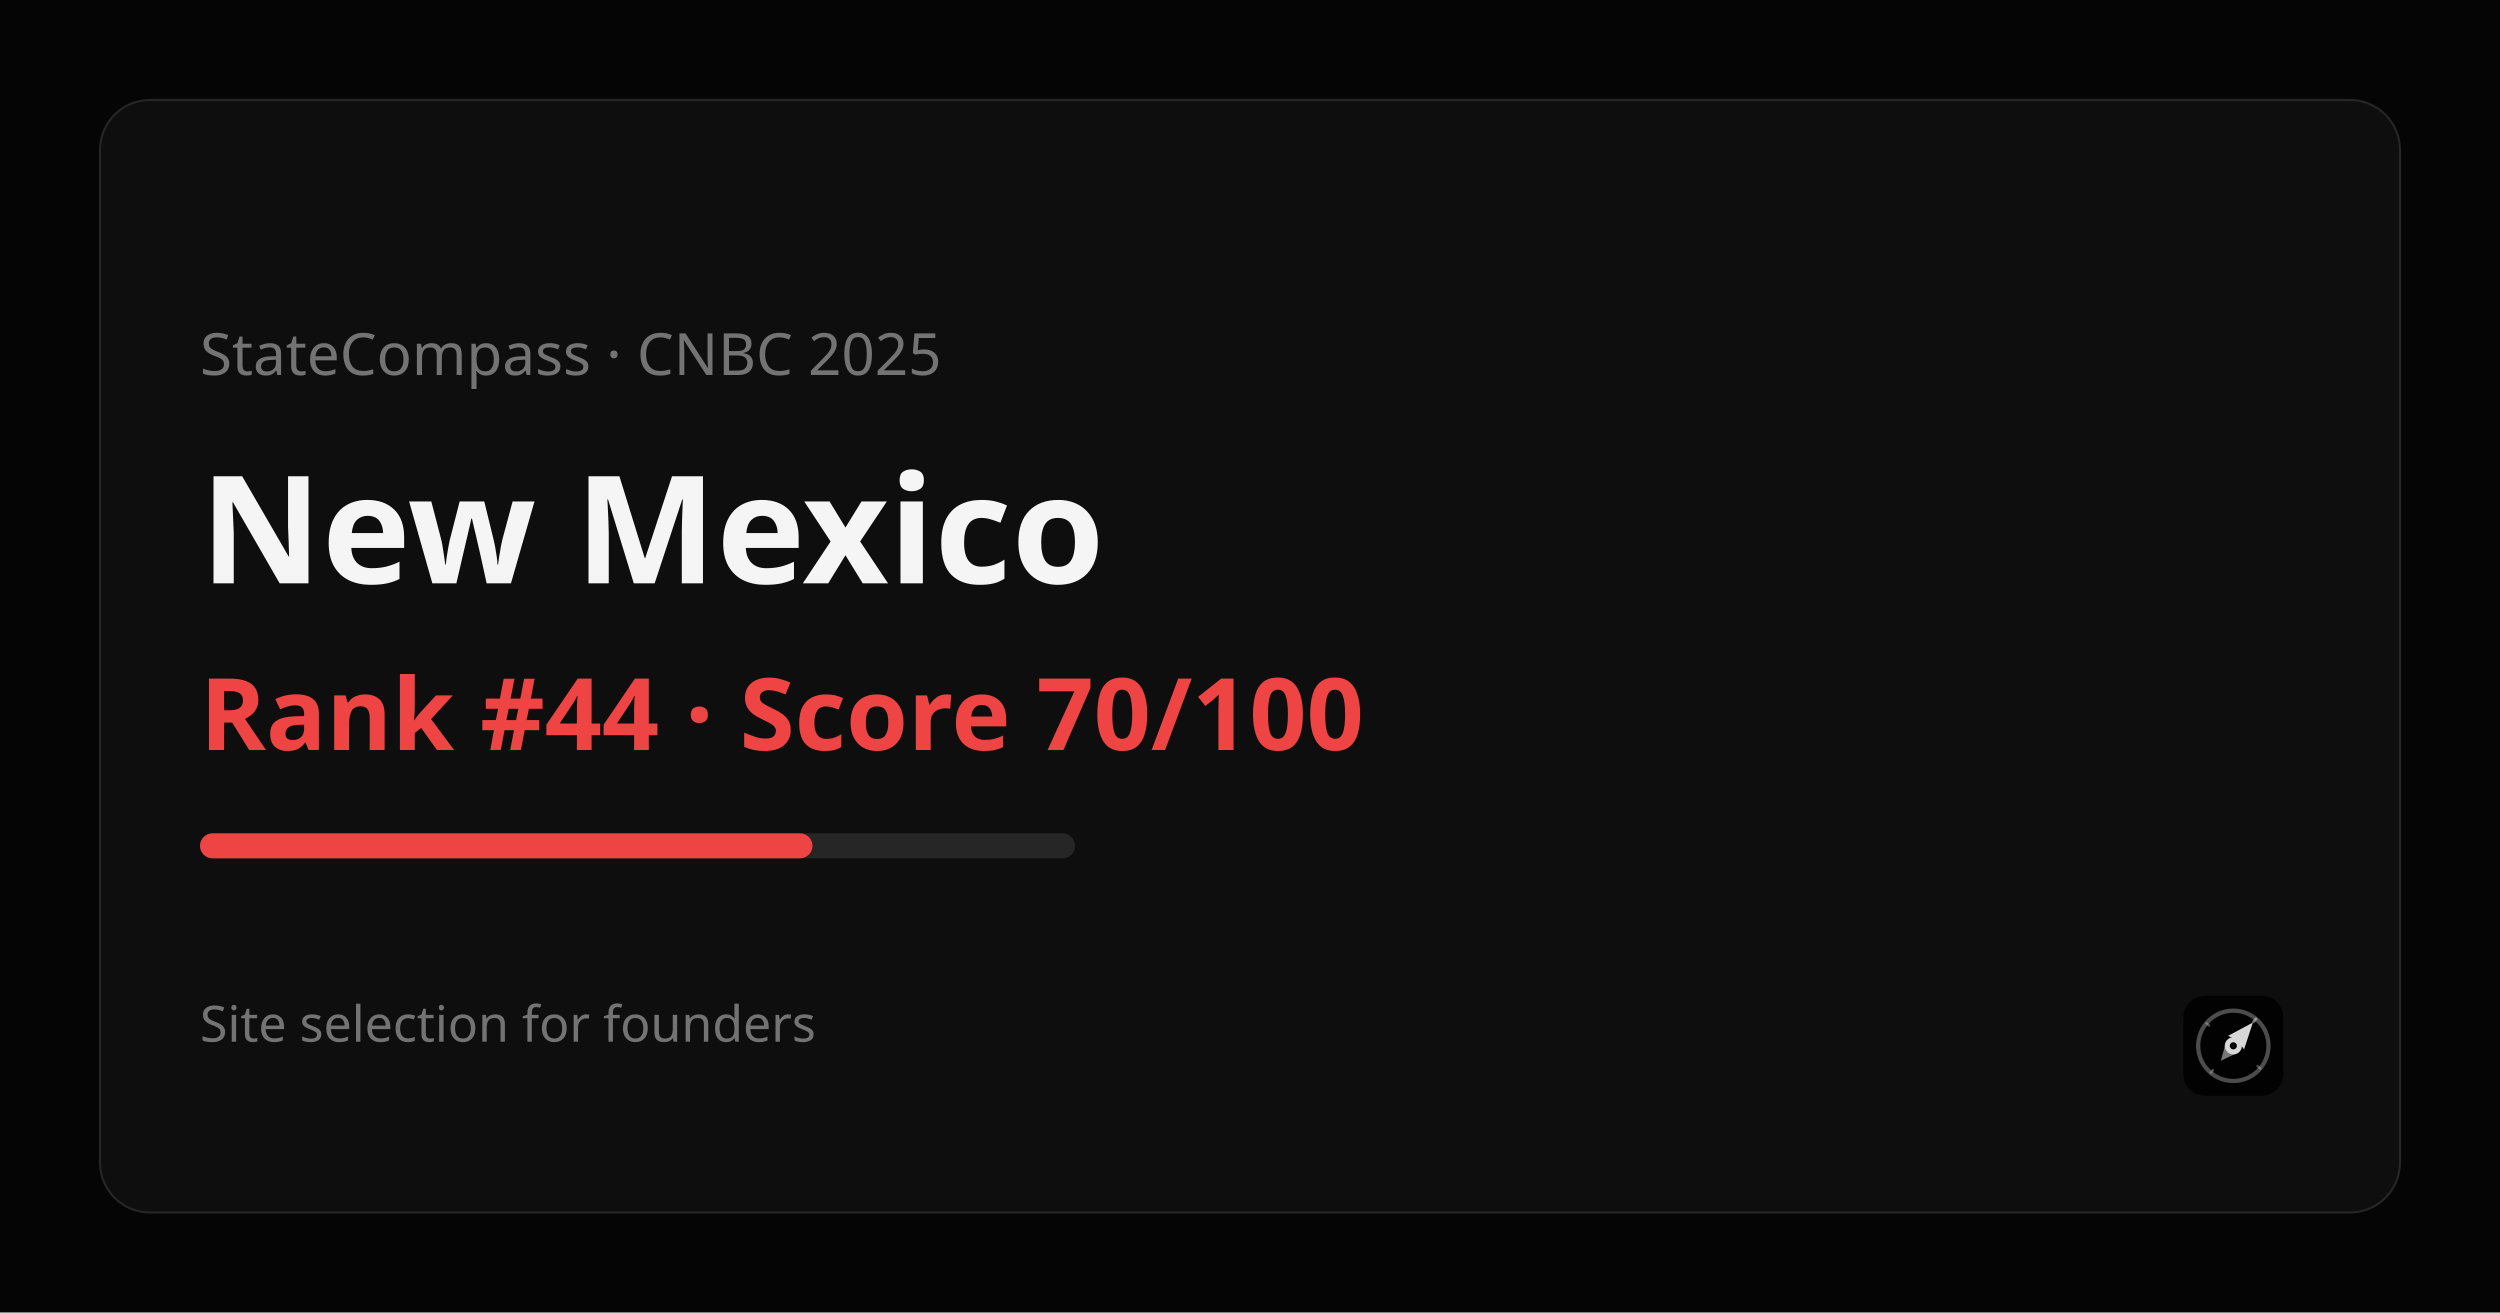
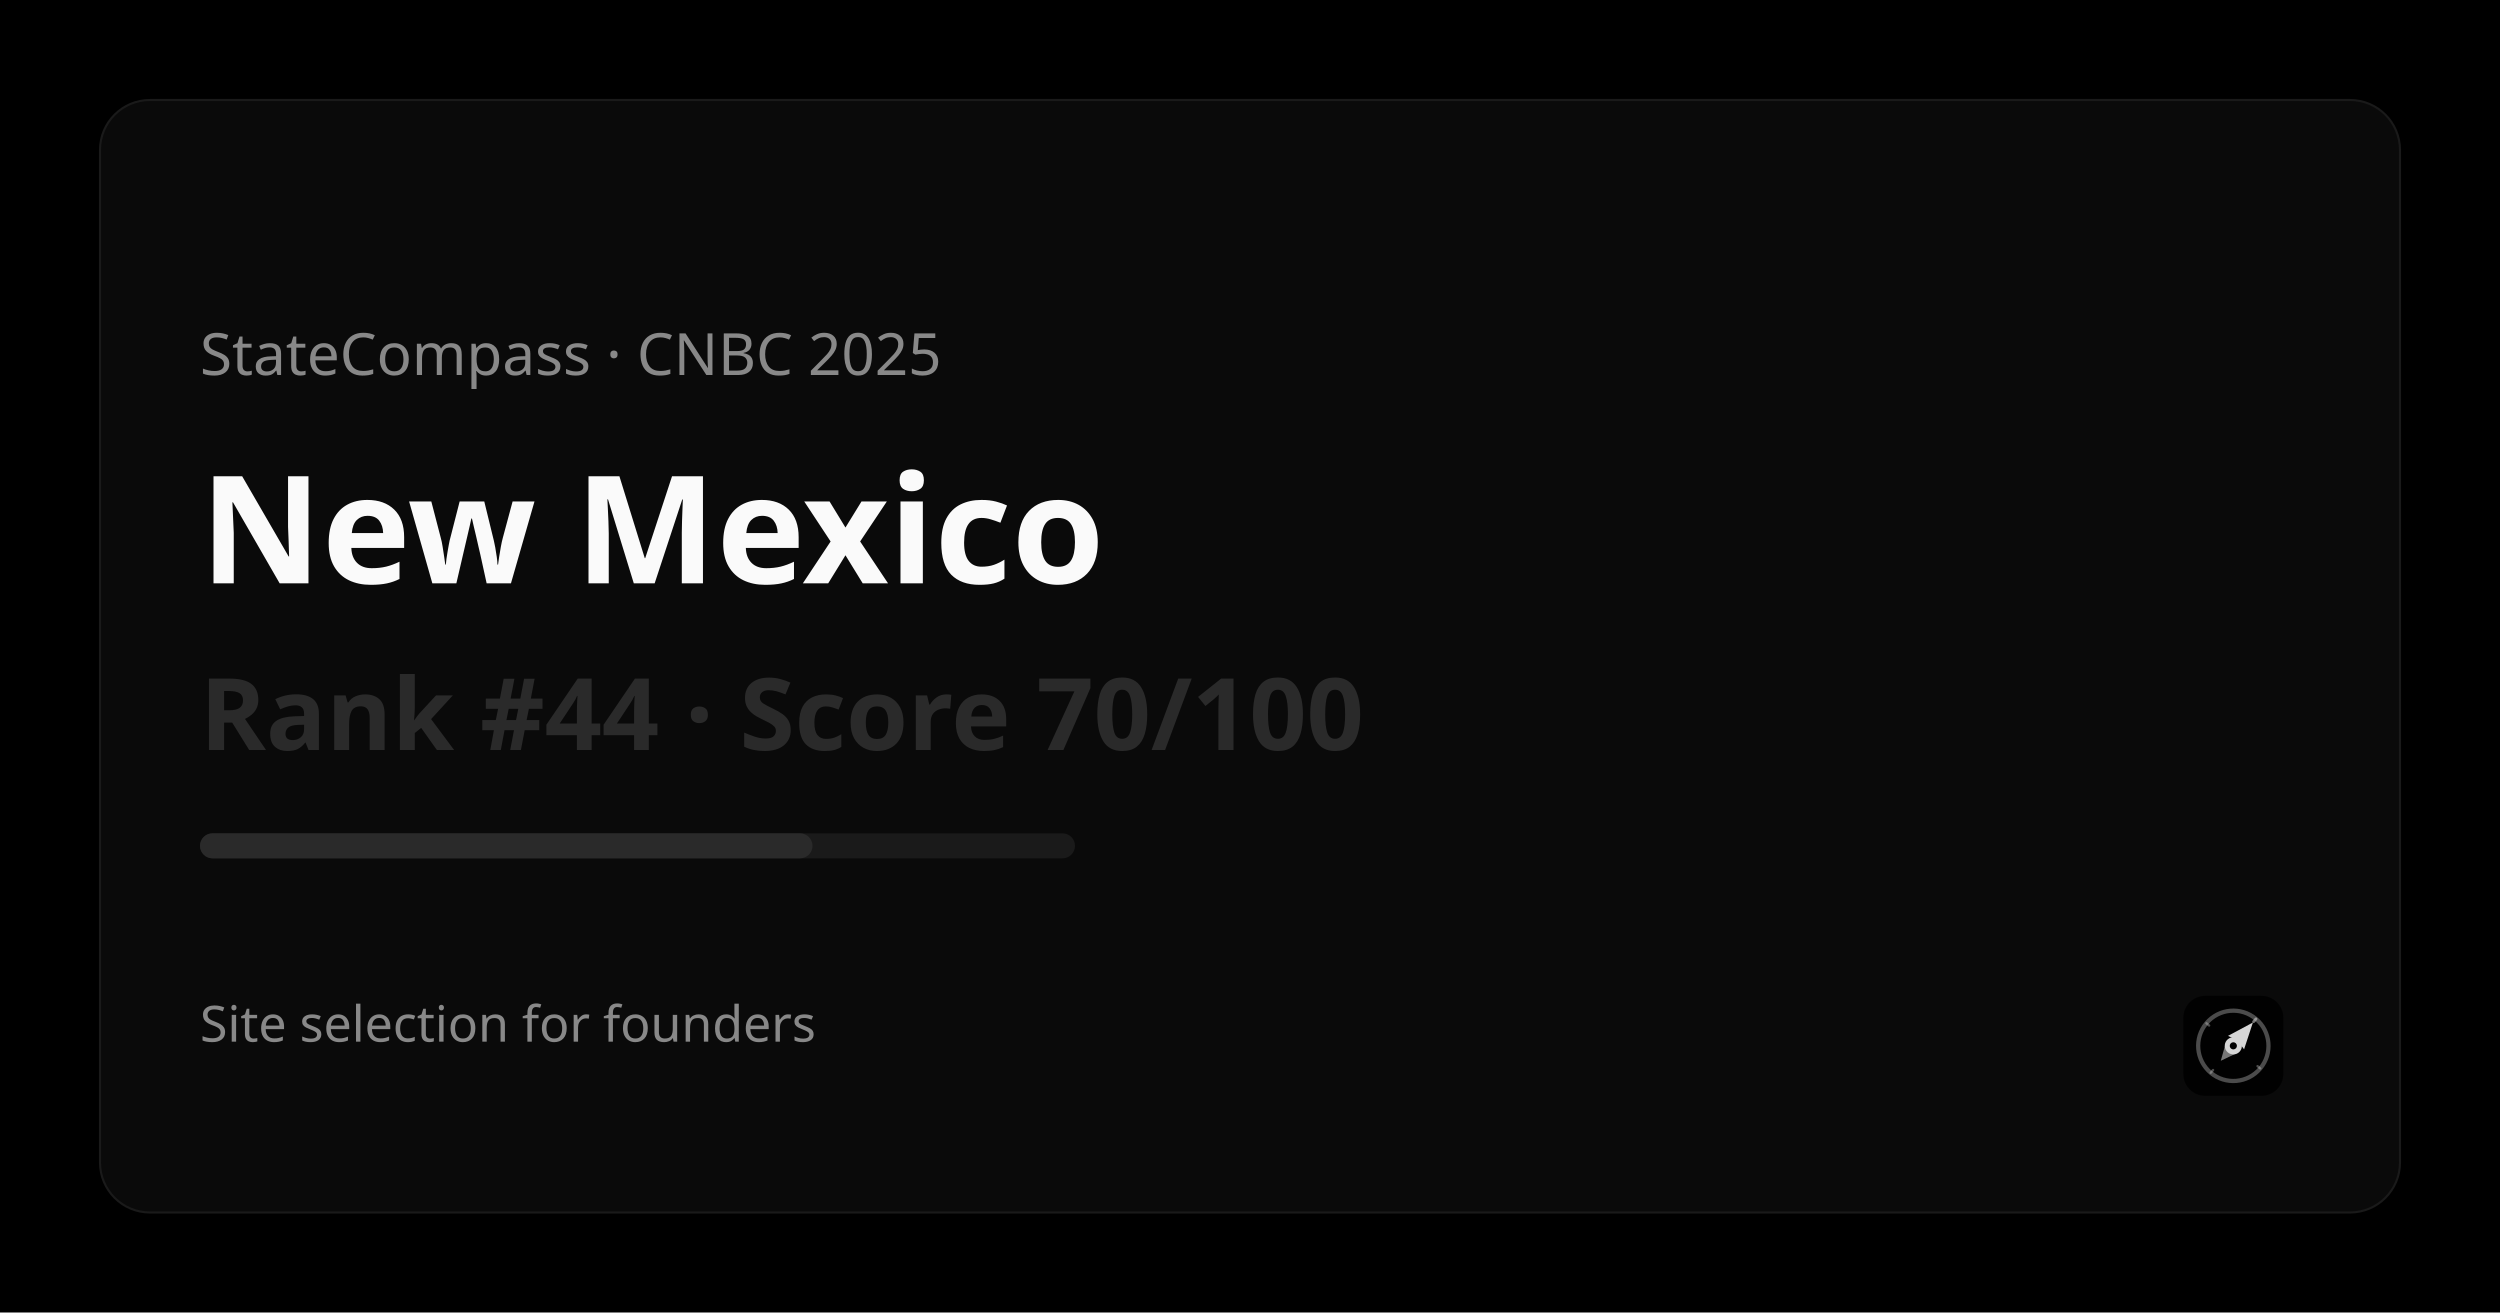
<svg xmlns="http://www.w3.org/2000/svg" width="1200" height="630" viewBox="0 0 1200 630">
-   <rect width="1200" height="630" fill="#050505" />
-   <rect x="48" y="48" width="1104" height="534" rx="24" fill="#0e0e0e" stroke="#262626" />
-   <text x="96" y="180" fill="#737373" font-family="system-ui,sans-serif" font-size="28">StateCompass · CNBC 2025</text>
-   <text x="96" y="280" fill="#f5f5f5" font-family="system-ui,sans-serif" font-size="72" font-weight="700">New Mexico</text>
-   <text x="96" y="360" fill="#ef4444" font-family="system-ui,sans-serif" font-size="48" font-weight="600">Rank #44 · Score 70/100</text>
-   <rect x="96" y="400" width="420" height="12" rx="6" fill="#262626" />
-   <rect x="96" y="400" width="294" height="12" rx="6" fill="#ef4444" />
-   <text x="96" y="500" fill="#737373" font-family="system-ui,sans-serif" font-size="24">Site selection for founders</text>
+   <rect width="1200" height="630" fill="#000000" />
+   <rect x="48" y="48" width="1104" height="534" rx="24" fill="#0a0a0a" stroke="#1a1a1a" />
+   <text x="96" y="180" fill="#888888" font-family="system-ui,sans-serif" font-size="28">StateCompass · CNBC 2025</text>
+   <text x="96" y="280" fill="#fafafa" font-family="system-ui,sans-serif" font-size="72" font-weight="700">New Mexico</text>
+   <text x="96" y="360" fill="#2a2a2a" font-family="system-ui,sans-serif" font-size="48" font-weight="600">Rank #44 · Score 70/100</text>
+   <rect x="96" y="400" width="420" height="12" rx="6" fill="#1a1a1a" />
+   <rect x="96" y="400" width="294" height="12" rx="6" fill="#2a2a2a" />
+   <text x="96" y="500" fill="#888888" font-family="system-ui,sans-serif" font-size="24">Site selection for founders</text>
  <g transform="translate(1104, 534)" opacity="0.85">
    <g transform="translate(-56, -56)">
      <rect width="48" height="48" rx="10.5" fill="#000000" />
      <g transform="translate(24.00,24.00) rotate(40)">
        <circle cx="0" cy="0" r="16.88" fill="none" stroke="#fafafa" stroke-width="2.03" opacity="0.35" />
        <line x1="0" y1="-16.88" x2="0" y2="-15.15" stroke="#fafafa" stroke-width="1.35" stroke-linecap="round" opacity="0.55" />
        <line x1="16.88" y1="0" x2="15.15" y2="0" stroke="#fafafa" stroke-width="1.12" stroke-linecap="round" opacity="0.35" />
        <line x1="0" y1="16.88" x2="0" y2="15.15" stroke="#fafafa" stroke-width="1.12" stroke-linecap="round" opacity="0.35" />
        <line x1="-16.88" y1="0" x2="-15.15" y2="0" stroke="#fafafa" stroke-width="1.12" stroke-linecap="round" opacity="0.35" />
        <path d="M 0,-14.62 L -5.03,-2.03 L 0,-3.22 L 5.03,-2.03 Z" fill="#fafafa" />
        <path d="M 0,9.38 L -3.53,1.58 L 0,0.22 L 3.53,1.58 Z" fill="#8a8a8a" />
        <circle cx="0" cy="0" r="4.12" fill="#fafafa" />
        <circle cx="0" cy="0" r="1.72" fill="#000000" />
      </g>
    </g>
  </g>
</svg>
